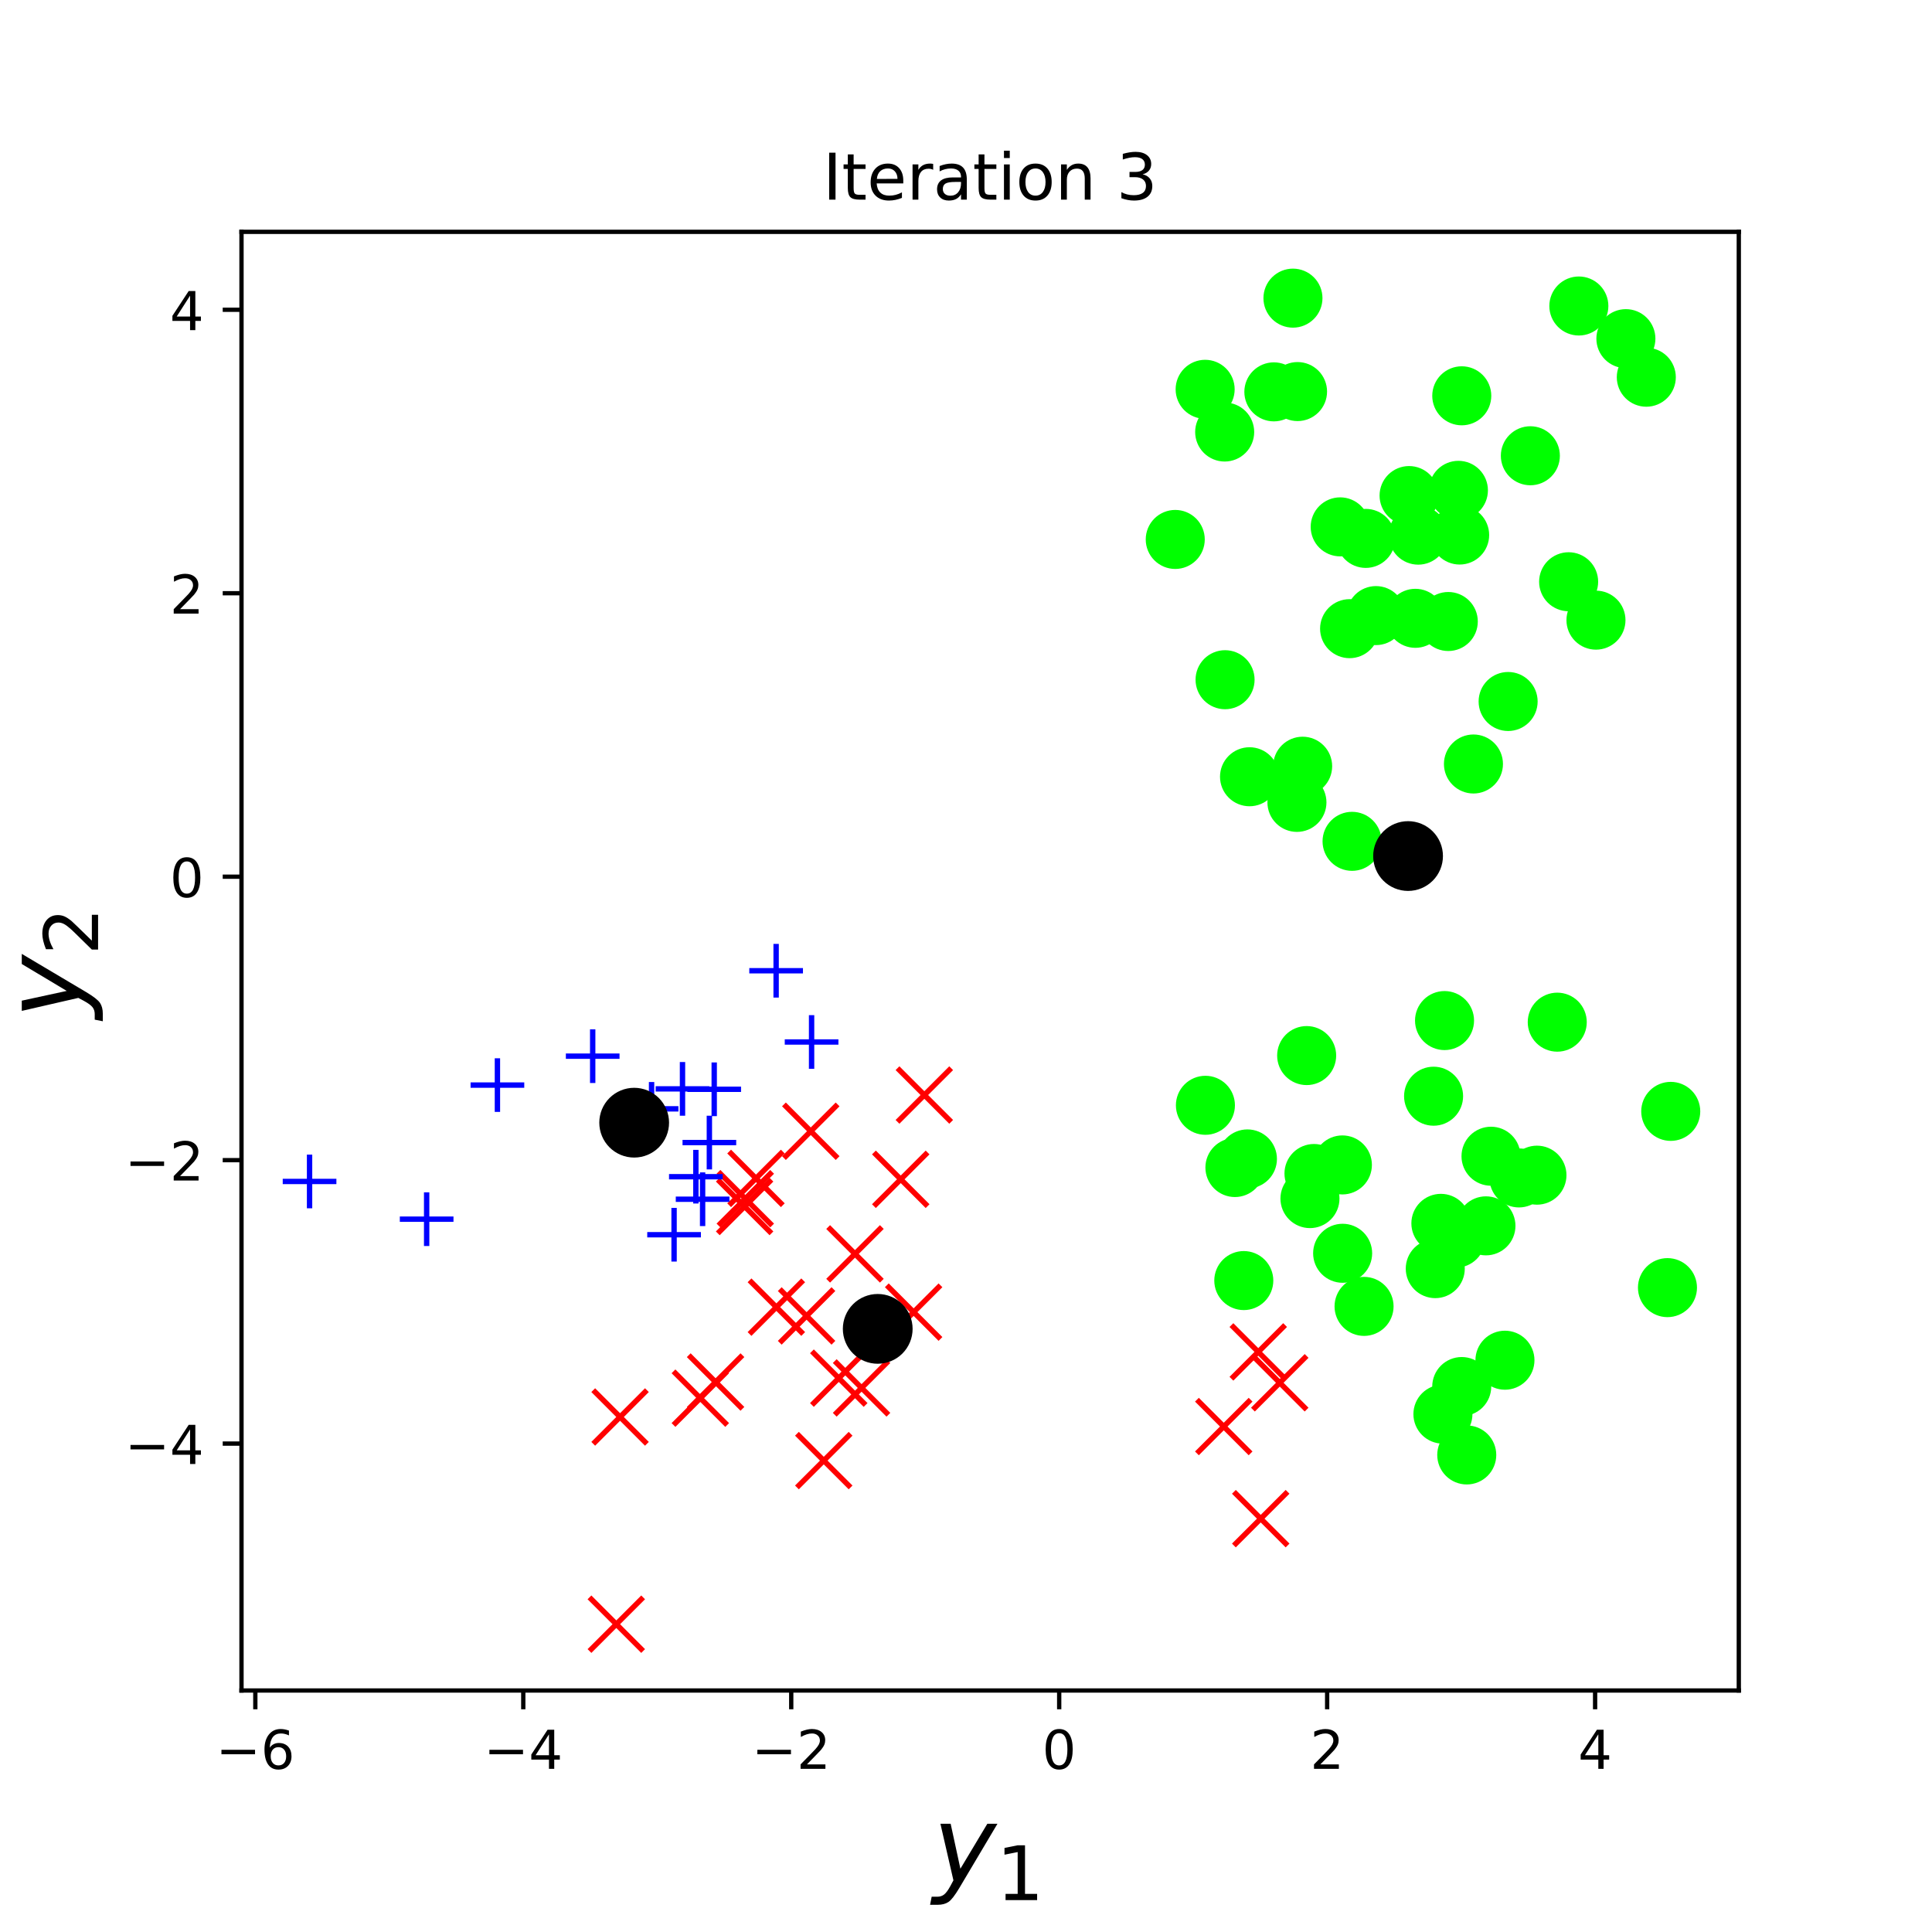
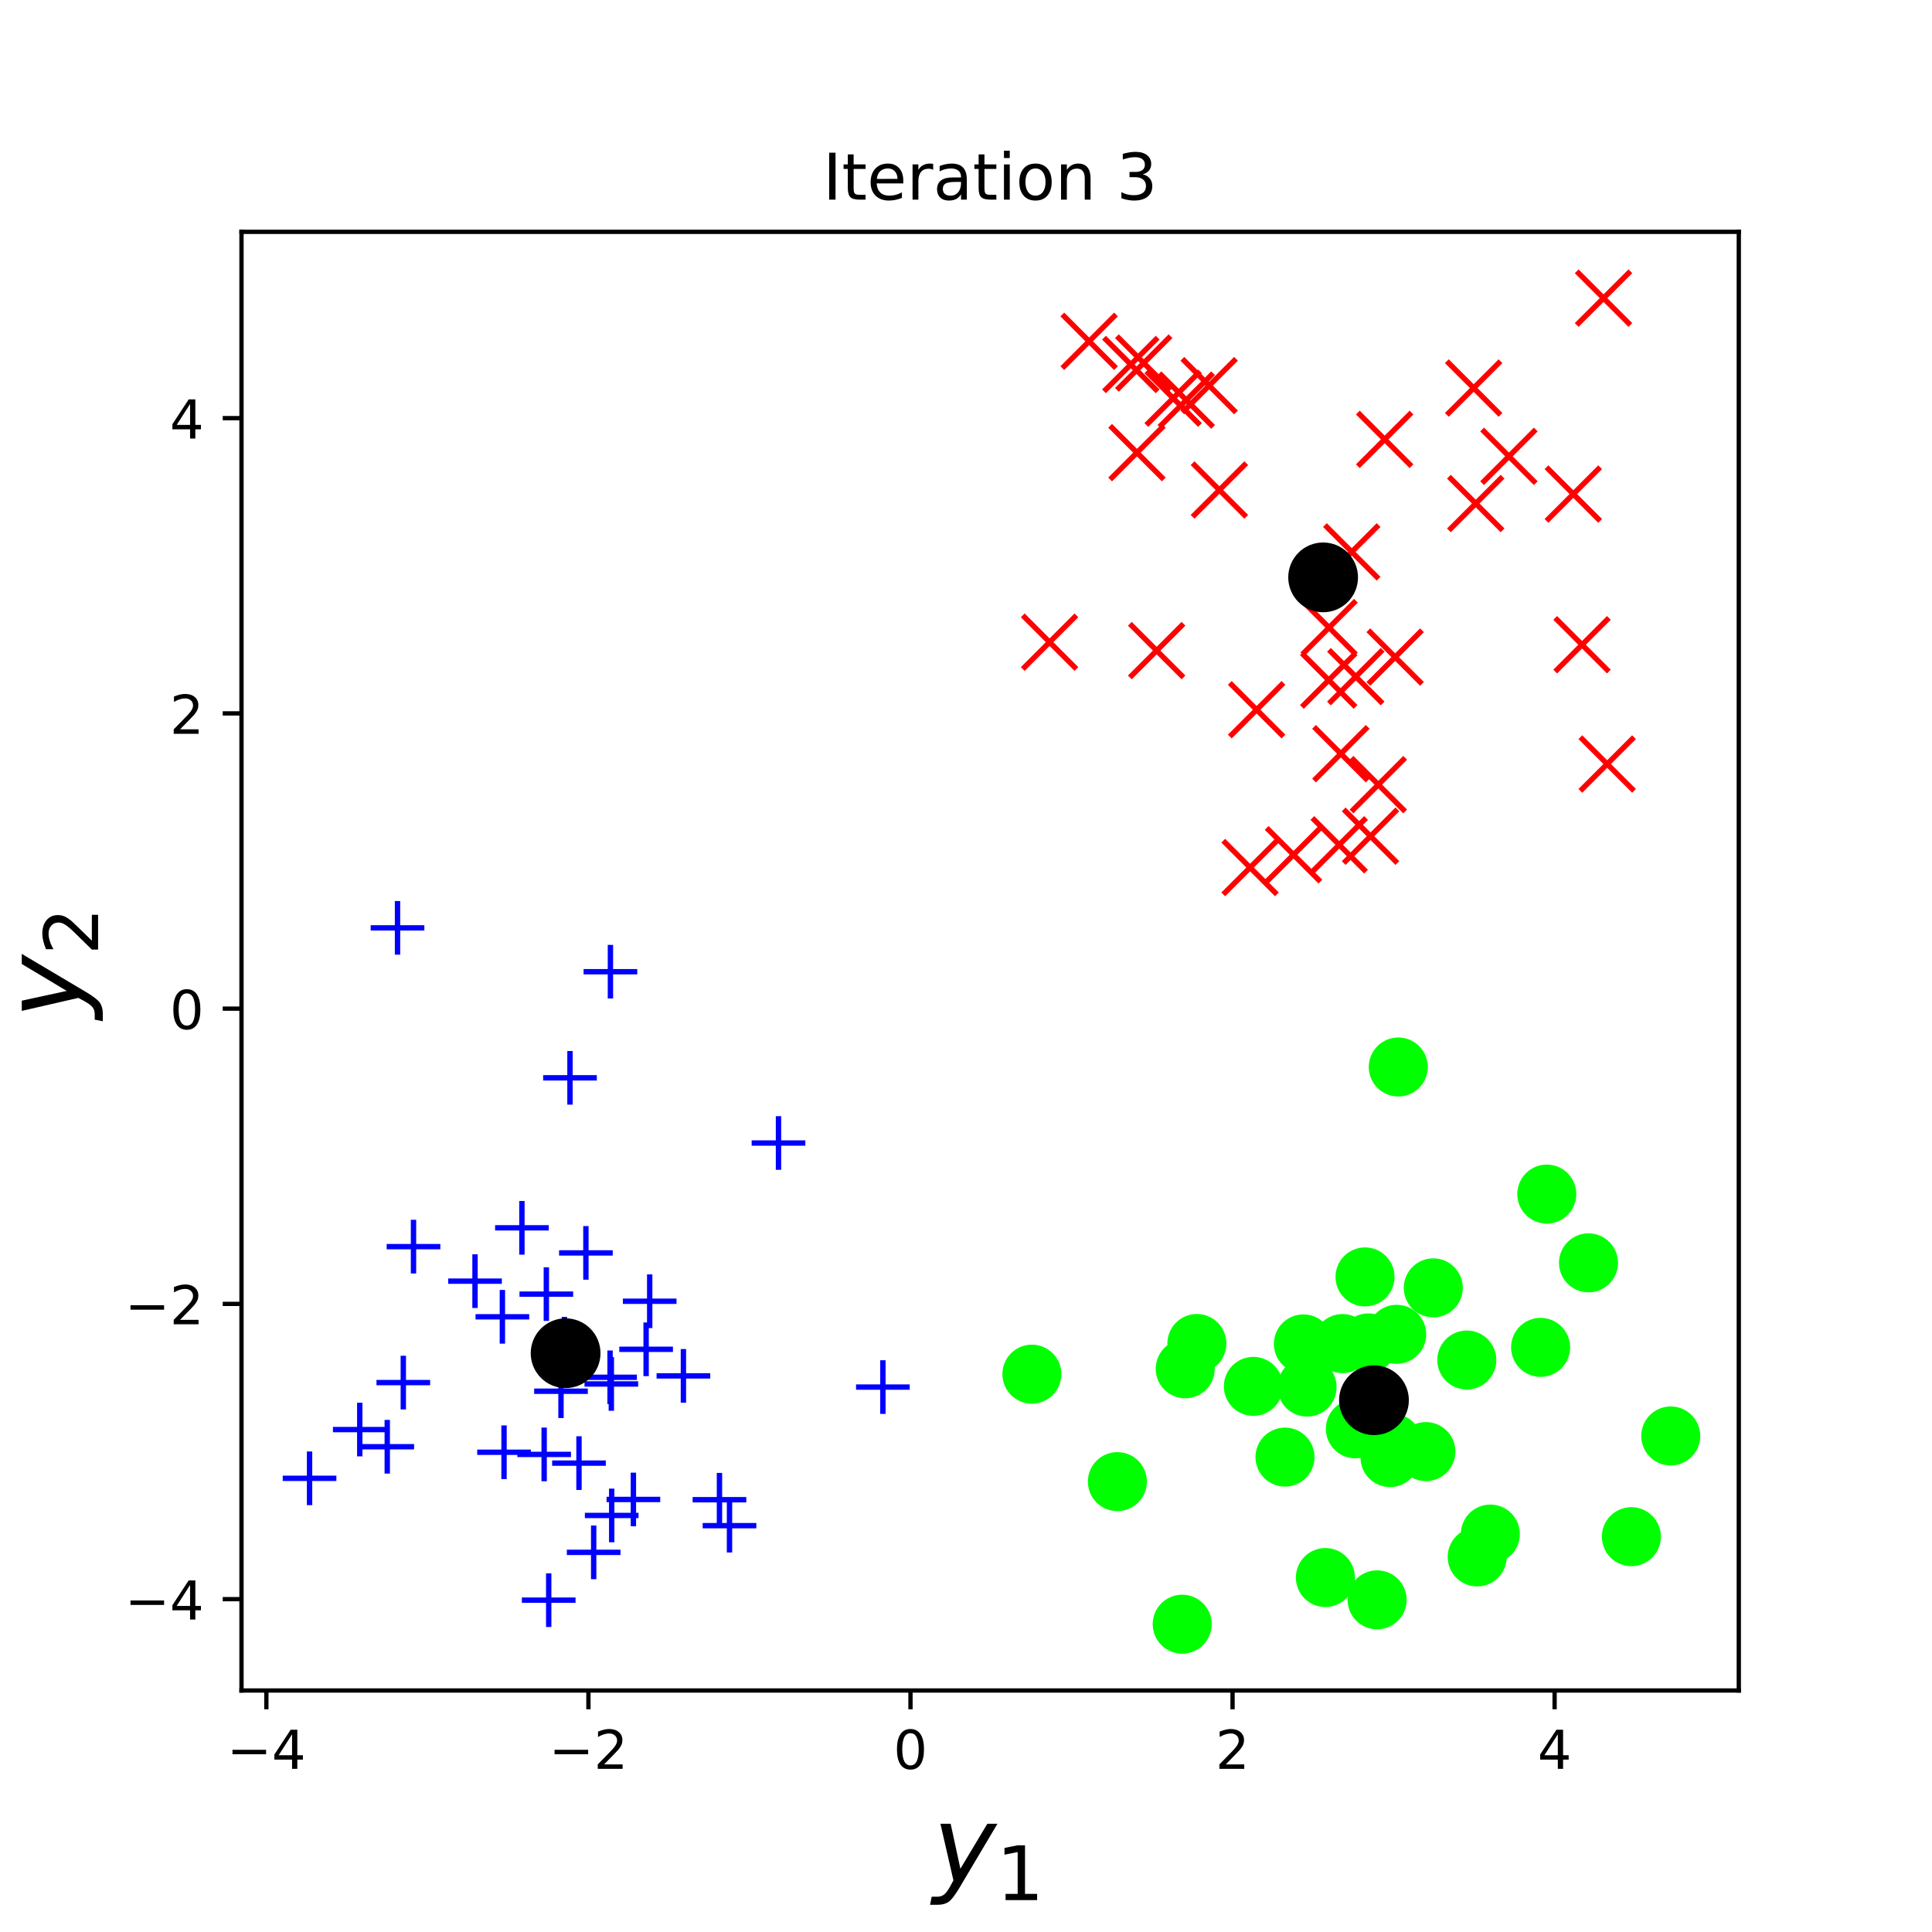
<svg xmlns="http://www.w3.org/2000/svg" xmlns:xlink="http://www.w3.org/1999/xlink" height="360pt" version="1.1" viewBox="0 0 360 360" width="360pt">
  <defs>
    <style type="text/css">
*{stroke-linecap:butt;stroke-linejoin:round;}
  </style>
  </defs>
  <g id="figure_1">
    <g id="patch_1">
      <path d="M 0 360  L 360 360  L 360 0  L 0 0  z " style="fill:#ffffff;" />
    </g>
    <g id="axes_1">
      <g id="patch_2">
        <path d="M 45 315  L 324 315  L 324 43.2  L 45 43.2  z " style="fill:#ffffff;" />
      </g>
      <g id="matplotlib.axis_1">
        <g id="xtick_1">
          <g id="line2d_1">
            <defs>
-               <path d="M 0 0  L 0 3.5  " id="m9ca461baa1" style="stroke:#000000;stroke-width:0.8;" />
-             </defs>
-             <g>
-               <use style="stroke:#000000;stroke-width:0.8;" x="47.576" xlink:href="#m9ca461baa1" y="315" />
+               <path d="M 0 0  L 0 3.5  " id="m5c2ad16065" style="stroke:#000000;stroke-width:0.8;" />
+             </defs>
+             <g>
+               <use style="stroke:#000000;stroke-width:0.8;" x="49.633" xlink:href="#m5c2ad16065" y="315" />
            </g>
          </g>
          <g id="text_1">
            <defs>
              <path d="M 10.594 35.5  L 73.188 35.5  L 73.188 27.203  L 10.594 27.203  z " id="DejaVuSans-2212" />
-               <path d="M 33.016 40.375  Q 26.375 40.375 22.484 35.828  Q 18.609 31.297 18.609 23.391  Q 18.609 15.531 22.484 10.953  Q 26.375 6.391 33.016 6.391  Q 39.656 6.391 43.531 10.953  Q 47.406 15.531 47.406 23.391  Q 47.406 31.297 43.531 35.828  Q 39.656 40.375 33.016 40.375  z M 52.594 71.297  L 52.594 62.312  Q 48.875 64.062 45.094 64.984  Q 41.312 65.922 37.594 65.922  Q 27.828 65.922 22.672 59.328  Q 17.531 52.734 16.797 39.406  Q 19.672 43.656 24.016 45.922  Q 28.375 48.188 33.594 48.188  Q 44.578 48.188 50.953 41.516  Q 57.328 34.859 57.328 23.391  Q 57.328 12.156 50.688 5.359  Q 44.047 -1.422 33.016 -1.422  Q 20.359 -1.422 13.672 8.266  Q 6.984 17.969 6.984 36.375  Q 6.984 53.656 15.188 63.938  Q 23.391 74.219 37.203 74.219  Q 40.922 74.219 44.703 73.484  Q 48.484 72.75 52.594 71.297  z " id="DejaVuSans-36" />
-             </defs>
-             <g transform="translate(40.20445 329.5984)scale(0.1 -0.1)">
+               <path d="M 37.797 64.312  L 12.891 25.391  L 37.797 25.391  z M 35.203 72.906  L 47.609 72.906  L 47.609 25.391  L 58.016 25.391  L 58.016 17.188  L 47.609 17.188  L 47.609 0  L 37.797 0  L 37.797 17.188  L 4.891 17.188  L 4.891 26.703  z " id="DejaVuSans-34" />
+             </defs>
+             <g transform="translate(42.26217 329.5984)scale(0.1 -0.1)">
              <use xlink:href="#DejaVuSans-2212" />
-               <use x="83.789" xlink:href="#DejaVuSans-36" />
+               <use x="83.789" xlink:href="#DejaVuSans-34" />
            </g>
          </g>
        </g>
        <g id="xtick_2">
          <g id="line2d_2">
            <g>
-               <use style="stroke:#000000;stroke-width:0.8;" x="97.505" xlink:href="#m9ca461baa1" y="315" />
+               <use style="stroke:#000000;stroke-width:0.8;" x="109.645" xlink:href="#m5c2ad16065" y="315" />
            </g>
          </g>
          <g id="text_2">
            <defs>
-               <path d="M 37.797 64.312  L 12.891 25.391  L 37.797 25.391  z M 35.203 72.906  L 47.609 72.906  L 47.609 25.391  L 58.016 25.391  L 58.016 17.188  L 47.609 17.188  L 47.609 0  L 37.797 0  L 37.797 17.188  L 4.891 17.188  L 4.891 26.703  z " id="DejaVuSans-34" />
-             </defs>
-             <g transform="translate(90.13429 329.5984)scale(0.1 -0.1)">
+               <path d="M 19.188 8.297  L 53.609 8.297  L 53.609 0  L 7.328 0  L 7.328 8.297  Q 12.938 14.109 22.625 23.891  Q 32.328 33.688 34.812 36.531  Q 39.547 41.844 41.422 45.531  Q 43.312 49.219 43.312 52.781  Q 43.312 58.594 39.234 62.25  Q 35.156 65.922 28.609 65.922  Q 23.969 65.922 18.812 64.312  Q 13.672 62.703 7.812 59.422  L 7.812 69.391  Q 13.766 71.781 18.938 73  Q 24.125 74.219 28.422 74.219  Q 39.75 74.219 46.484 68.547  Q 53.219 62.891 53.219 53.422  Q 53.219 48.922 51.531 44.891  Q 49.859 40.875 45.406 35.406  Q 44.188 33.984 37.641 27.219  Q 31.109 20.453 19.188 8.297  z " id="DejaVuSans-32" />
+             </defs>
+             <g transform="translate(102.2734 329.5984)scale(0.1 -0.1)">
              <use xlink:href="#DejaVuSans-2212" />
-               <use x="83.789" xlink:href="#DejaVuSans-34" />
+               <use x="83.789" xlink:href="#DejaVuSans-32" />
            </g>
          </g>
        </g>
        <g id="xtick_3">
          <g id="line2d_3">
            <g>
-               <use style="stroke:#000000;stroke-width:0.8;" x="147.435" xlink:href="#m9ca461baa1" y="315" />
+               <use style="stroke:#000000;stroke-width:0.8;" x="169.656" xlink:href="#m5c2ad16065" y="315" />
            </g>
          </g>
          <g id="text_3">
            <defs>
-               <path d="M 19.188 8.297  L 53.609 8.297  L 53.609 0  L 7.328 0  L 7.328 8.297  Q 12.938 14.109 22.625 23.891  Q 32.328 33.688 34.812 36.531  Q 39.547 41.844 41.422 45.531  Q 43.312 49.219 43.312 52.781  Q 43.312 58.594 39.234 62.25  Q 35.156 65.922 28.609 65.922  Q 23.969 65.922 18.812 64.312  Q 13.672 62.703 7.812 59.422  L 7.812 69.391  Q 13.766 71.781 18.938 73  Q 24.125 74.219 28.422 74.219  Q 39.75 74.219 46.484 68.547  Q 53.219 62.891 53.219 53.422  Q 53.219 48.922 51.531 44.891  Q 49.859 40.875 45.406 35.406  Q 44.188 33.984 37.641 27.219  Q 31.109 20.453 19.188 8.297  z " id="DejaVuSans-32" />
-             </defs>
-             <g transform="translate(140.0641 329.5984)scale(0.1 -0.1)">
-               <use xlink:href="#DejaVuSans-2212" />
-               <use x="83.789" xlink:href="#DejaVuSans-32" />
+               <path d="M 31.781 66.406  Q 24.172 66.406 20.328 58.906  Q 16.5 51.422 16.5 36.375  Q 16.5 21.391 20.328 13.891  Q 24.172 6.391 31.781 6.391  Q 39.453 6.391 43.281 13.891  Q 47.125 21.391 47.125 36.375  Q 47.125 51.422 43.281 58.906  Q 39.453 66.406 31.781 66.406  z M 31.781 74.219  Q 44.047 74.219 50.516 64.516  Q 56.984 54.828 56.984 36.375  Q 56.984 17.969 50.516 8.266  Q 44.047 -1.422 31.781 -1.422  Q 19.531 -1.422 13.062 8.266  Q 6.594 17.969 6.594 36.375  Q 6.594 54.828 13.062 64.516  Q 19.531 74.219 31.781 74.219  z " id="DejaVuSans-30" />
+             </defs>
+             <g transform="translate(166.4745 329.5984)scale(0.1 -0.1)">
+               <use xlink:href="#DejaVuSans-30" />
            </g>
          </g>
        </g>
        <g id="xtick_4">
          <g id="line2d_4">
            <g>
-               <use style="stroke:#000000;stroke-width:0.8;" x="197.365" xlink:href="#m9ca461baa1" y="315" />
+               <use style="stroke:#000000;stroke-width:0.8;" x="229.667" xlink:href="#m5c2ad16065" y="315" />
            </g>
          </g>
          <g id="text_4">
-             <defs>
-               <path d="M 31.781 66.406  Q 24.172 66.406 20.328 58.906  Q 16.5 51.422 16.5 36.375  Q 16.5 21.391 20.328 13.891  Q 24.172 6.391 31.781 6.391  Q 39.453 6.391 43.281 13.891  Q 47.125 21.391 47.125 36.375  Q 47.125 51.422 43.281 58.906  Q 39.453 66.406 31.781 66.406  z M 31.781 74.219  Q 44.047 74.219 50.516 64.516  Q 56.984 54.828 56.984 36.375  Q 56.984 17.969 50.516 8.266  Q 44.047 -1.422 31.781 -1.422  Q 19.531 -1.422 13.062 8.266  Q 6.594 17.969 6.594 36.375  Q 6.594 54.828 13.062 64.516  Q 19.531 74.219 31.781 74.219  z " id="DejaVuSans-30" />
-             </defs>
-             <g transform="translate(194.1838 329.5984)scale(0.1 -0.1)">
-               <use xlink:href="#DejaVuSans-30" />
+             <g transform="translate(226.4857 329.5984)scale(0.1 -0.1)">
+               <use xlink:href="#DejaVuSans-32" />
            </g>
          </g>
        </g>
        <g id="xtick_5">
          <g id="line2d_5">
            <g>
-               <use style="stroke:#000000;stroke-width:0.8;" x="247.295" xlink:href="#m9ca461baa1" y="315" />
+               <use style="stroke:#000000;stroke-width:0.8;" x="289.678" xlink:href="#m5c2ad16065" y="315" />
            </g>
          </g>
          <g id="text_5">
-             <g transform="translate(244.1136 329.5984)scale(0.1 -0.1)">
-               <use xlink:href="#DejaVuSans-32" />
-             </g>
-           </g>
-         </g>
-         <g id="xtick_6">
-           <g id="line2d_6">
-             <g>
-               <use style="stroke:#000000;stroke-width:0.8;" x="297.225" xlink:href="#m9ca461baa1" y="315" />
-             </g>
-           </g>
-           <g id="text_6">
-             <g transform="translate(294.0435 329.5984)scale(0.1 -0.1)">
+             <g transform="translate(286.497 329.5984)scale(0.1 -0.1)">
              <use xlink:href="#DejaVuSans-34" />
            </g>
          </g>
        </g>
-         <g id="text_7">
+         <g id="text_6">
          <defs>
            <path d="M 24.812 -5.078  Q 18.562 -15.578 14.625 -18.188  Q 10.688 -20.797 4.594 -20.797  L -2.484 -20.797  L -0.984 -13.281  L 4.203 -13.281  Q 7.953 -13.281 10.594 -11.234  Q 13.234 -9.188 16.5 -3.219  L 19.281 2  L 7.172 54.688  L 16.703 54.688  L 25.781 12.797  L 50.875 54.688  L 60.297 54.688  z " id="DejaVuSans-Oblique-79" />
            <path d="M 12.406 8.297  L 28.516 8.297  L 28.516 63.922  L 10.984 60.406  L 10.984 69.391  L 28.422 72.906  L 38.281 72.906  L 38.281 8.297  L 54.391 8.297  L 54.391 0  L 12.406 0  z " id="DejaVuSans-31" />
          </defs>
          <g transform="translate(173.8 350.8344)scale(0.2 -0.2)">
            <use transform="translate(0 0.3125)" xlink:href="#DejaVuSans-Oblique-79" />
            <use transform="translate(59.17969 -16.09375)scale(0.7)" xlink:href="#DejaVuSans-31" />
          </g>
        </g>
      </g>
      <g id="matplotlib.axis_2">
        <g id="ytick_1">
-           <g id="line2d_7">
-             <defs>
-               <path d="M 0 0  L -3.5 0  " id="m6b0fa634cf" style="stroke:#000000;stroke-width:0.8;" />
-             </defs>
-             <g>
-               <use style="stroke:#000000;stroke-width:0.8;" x="45" xlink:href="#m6b0fa634cf" y="268.993" />
-             </g>
-           </g>
-           <g id="text_8">
-             <g transform="translate(23.25781 272.7926)scale(0.1 -0.1)">
+           <g id="line2d_6">
+             <defs>
+               <path d="M 0 0  L -3.5 0  " id="mb786a69849" style="stroke:#000000;stroke-width:0.8;" />
+             </defs>
+             <g>
+               <use style="stroke:#000000;stroke-width:0.8;" x="45" xlink:href="#mb786a69849" y="297.977" />
+             </g>
+           </g>
+           <g id="text_7">
+             <g transform="translate(23.25781 301.7759)scale(0.1 -0.1)">
              <use xlink:href="#DejaVuSans-2212" />
              <use x="83.789" xlink:href="#DejaVuSans-34" />
            </g>
          </g>
        </g>
        <g id="ytick_2">
-           <g id="line2d_8">
-             <g>
-               <use style="stroke:#000000;stroke-width:0.8;" x="45" xlink:href="#m6b0fa634cf" y="216.175" />
-             </g>
-           </g>
-           <g id="text_9">
-             <g transform="translate(23.25781 219.9745)scale(0.1 -0.1)">
+           <g id="line2d_7">
+             <g>
+               <use style="stroke:#000000;stroke-width:0.8;" x="45" xlink:href="#mb786a69849" y="242.961" />
+             </g>
+           </g>
+           <g id="text_8">
+             <g transform="translate(23.25781 246.7602)scale(0.1 -0.1)">
              <use xlink:href="#DejaVuSans-2212" />
              <use x="83.789" xlink:href="#DejaVuSans-32" />
            </g>
          </g>
        </g>
        <g id="ytick_3">
+           <g id="line2d_8">
+             <g>
+               <use style="stroke:#000000;stroke-width:0.8;" x="45" xlink:href="#mb786a69849" y="187.945" />
+             </g>
+           </g>
+           <g id="text_9">
+             <g transform="translate(31.6375 191.7446)scale(0.1 -0.1)">
+               <use xlink:href="#DejaVuSans-30" />
+             </g>
+           </g>
+         </g>
+         <g id="ytick_4">
          <g id="line2d_9">
            <g>
-               <use style="stroke:#000000;stroke-width:0.8;" x="45" xlink:href="#m6b0fa634cf" y="163.357" />
+               <use style="stroke:#000000;stroke-width:0.8;" x="45" xlink:href="#mb786a69849" y="132.93" />
            </g>
          </g>
          <g id="text_10">
-             <g transform="translate(31.6375 167.1565)scale(0.1 -0.1)">
-               <use xlink:href="#DejaVuSans-30" />
-             </g>
-           </g>
-         </g>
-         <g id="ytick_4">
+             <g transform="translate(31.6375 136.7289)scale(0.1 -0.1)">
+               <use xlink:href="#DejaVuSans-32" />
+             </g>
+           </g>
+         </g>
+         <g id="ytick_5">
          <g id="line2d_10">
            <g>
-               <use style="stroke:#000000;stroke-width:0.8;" x="45" xlink:href="#m6b0fa634cf" y="110.539" />
+               <use style="stroke:#000000;stroke-width:0.8;" x="45" xlink:href="#mb786a69849" y="77.914" />
            </g>
          </g>
          <g id="text_11">
-             <g transform="translate(31.6375 114.3385)scale(0.1 -0.1)">
-               <use xlink:href="#DejaVuSans-32" />
-             </g>
-           </g>
-         </g>
-         <g id="ytick_5">
-           <g id="line2d_11">
-             <g>
-               <use style="stroke:#000000;stroke-width:0.8;" x="45" xlink:href="#m6b0fa634cf" y="57.721" />
-             </g>
-           </g>
-           <g id="text_12">
-             <g transform="translate(31.6375 61.52047)scale(0.1 -0.1)">
+             <g transform="translate(31.6375 81.71323)scale(0.1 -0.1)">
              <use xlink:href="#DejaVuSans-34" />
            </g>
          </g>
        </g>
-         <g id="text_13">
+         <g id="text_12">
          <g transform="translate(15.05781 189.8)rotate(-90)scale(0.2 -0.2)">
            <use transform="translate(0 0.3125)" xlink:href="#DejaVuSans-Oblique-79" />
            <use transform="translate(59.17969 -16.09375)scale(0.7)" xlink:href="#DejaVuSans-32" />
          </g>
        </g>
      </g>
+       <g id="line2d_11">
+         <defs>
+           <path d="M -5 5  L 5 -5  M -5 -5  L 5 5  " id="m6e19b43718" style="stroke:#ff0000;" />
+         </defs>
+         <g clip-path="url(#p74b45bc58d)">
+           <use style="fill:#ff0000;stroke:#ff0000;" x="259.967" xlink:href="#m6e19b43718" y="122.437" />
+           <use style="fill:#ff0000;stroke:#ff0000;" x="274.981" xlink:href="#m6e19b43718" y="93.824" />
+           <use style="fill:#ff0000;stroke:#ff0000;" x="225.312" xlink:href="#m6e19b43718" y="71.859" />
+           <use style="fill:#ff0000;stroke:#ff0000;" x="241.026" xlink:href="#m6e19b43718" y="159.269" />
+           <use style="fill:#ff0000;stroke:#ff0000;" x="247.658" xlink:href="#m6e19b43718" y="116.942" />
+           <use style="fill:#ff0000;stroke:#ff0000;" x="255.378" xlink:href="#m6e19b43718" y="155.819" />
+           <use style="fill:#ff0000;stroke:#ff0000;" x="251.88" xlink:href="#m6e19b43718" y="102.84" />
+           <use style="fill:#ff0000;stroke:#ff0000;" x="293.163" xlink:href="#m6e19b43718" y="92.06" />
+           <use style="fill:#ff0000;stroke:#ff0000;" x="281.166" xlink:href="#m6e19b43718" y="85.03" />
+           <use style="fill:#ff0000;stroke:#ff0000;" x="294.794" xlink:href="#m6e19b43718" y="120.139" />
+           <use style="fill:#ff0000;stroke:#ff0000;" x="252.634" xlink:href="#m6e19b43718" y="126.088" />
+           <use style="fill:#ff0000;stroke:#ff0000;" x="258.015" xlink:href="#m6e19b43718" y="81.875" />
+           <use style="fill:#ff0000;stroke:#ff0000;" x="211.855" xlink:href="#m6e19b43718" y="84.345" />
+           <use style="fill:#ff0000;stroke:#ff0000;" x="249.542" xlink:href="#m6e19b43718" y="157.418" />
+           <use style="fill:#ff0000;stroke:#ff0000;" x="249.852" xlink:href="#m6e19b43718" y="140.441" />
+           <use style="fill:#ff0000;stroke:#ff0000;" x="221.046" xlink:href="#m6e19b43718" y="74.548" />
+           <use style="fill:#ff0000;stroke:#ff0000;" x="247.589" xlink:href="#m6e19b43718" y="126.731" />
+           <use style="fill:#ff0000;stroke:#ff0000;" x="213.115" xlink:href="#m6e19b43718" y="67.646" />
+           <use style="fill:#ff0000;stroke:#ff0000;" x="234.154" xlink:href="#m6e19b43718" y="132.248" />
+           <use style="fill:#ff0000;stroke:#ff0000;" x="210.713" xlink:href="#m6e19b43718" y="67.918" />
+           <use style="fill:#ff0000;stroke:#ff0000;" x="299.475" xlink:href="#m6e19b43718" y="142.363" />
+           <use style="fill:#ff0000;stroke:#ff0000;" x="215.527" xlink:href="#m6e19b43718" y="121.229" />
+           <use style="fill:#ff0000;stroke:#ff0000;" x="232.934" xlink:href="#m6e19b43718" y="161.653" />
+           <use style="fill:#ff0000;stroke:#ff0000;" x="298.794" xlink:href="#m6e19b43718" y="55.555" />
+           <use style="fill:#ff0000;stroke:#ff0000;" x="202.949" xlink:href="#m6e19b43718" y="63.596" />
+           <use style="fill:#ff0000;stroke:#ff0000;" x="256.833" xlink:href="#m6e19b43718" y="146.207" />
+           <use style="fill:#ff0000;stroke:#ff0000;" x="195.575" xlink:href="#m6e19b43718" y="119.66" />
+           <use style="fill:#ff0000;stroke:#ff0000;" x="218.6" xlink:href="#m6e19b43718" y="74.192" />
+           <use style="fill:#ff0000;stroke:#ff0000;" x="227.218" xlink:href="#m6e19b43718" y="91.304" />
+           <use style="fill:#ff0000;stroke:#ff0000;" x="274.597" xlink:href="#m6e19b43718" y="72.303" />
+         </g>
+       </g>
      <g id="line2d_12">
        <defs>
-           <path d="M -5 5  L 5 -5  M -5 -5  L 5 5  " id="mdfcdfd1fa9" style="stroke:#ff0000;" />
-         </defs>
-         <g clip-path="url(#p468e5cec78)">
-           <use style="fill:#ff0000;stroke:#ff0000;" x="153.497" xlink:href="#mdfcdfd1fa9" y="272.16" />
-           <use style="fill:#ff0000;stroke:#ff0000;" x="150.295" xlink:href="#mdfcdfd1fa9" y="245.207" />
-           <use style="fill:#ff0000;stroke:#ff0000;" x="138.748" xlink:href="#mdfcdfd1fa9" y="224.815" />
-           <use style="fill:#ff0000;stroke:#ff0000;" x="172.237" xlink:href="#mdfcdfd1fa9" y="204.042" />
-           <use style="fill:#ff0000;stroke:#ff0000;" x="167.842" xlink:href="#mdfcdfd1fa9" y="219.747" />
-           <use style="fill:#ff0000;stroke:#ff0000;" x="156.291" xlink:href="#mdfcdfd1fa9" y="256.797" />
-           <use style="fill:#ff0000;stroke:#ff0000;" x="144.663" xlink:href="#mdfcdfd1fa9" y="243.569" />
-           <use style="fill:#ff0000;stroke:#ff0000;" x="170.243" xlink:href="#mdfcdfd1fa9" y="244.496" />
-           <use style="fill:#ff0000;stroke:#ff0000;" x="115.54" xlink:href="#mdfcdfd1fa9" y="264.033" />
-           <use style="fill:#ff0000;stroke:#ff0000;" x="160.54" xlink:href="#mdfcdfd1fa9" y="258.619" />
-           <use style="fill:#ff0000;stroke:#ff0000;" x="114.839" xlink:href="#mdfcdfd1fa9" y="302.645" />
-           <use style="fill:#ff0000;stroke:#ff0000;" x="130.495" xlink:href="#mdfcdfd1fa9" y="260.528" />
-           <use style="fill:#ff0000;stroke:#ff0000;" x="151.077" xlink:href="#mdfcdfd1fa9" y="210.792" />
-           <use style="fill:#ff0000;stroke:#ff0000;" x="133.339" xlink:href="#mdfcdfd1fa9" y="257.519" />
-           <use style="fill:#ff0000;stroke:#ff0000;" x="159.315" xlink:href="#mdfcdfd1fa9" y="233.643" />
-           <use style="fill:#ff0000;stroke:#ff0000;" x="138.875" xlink:href="#mdfcdfd1fa9" y="223.356" />
-           <use style="fill:#ff0000;stroke:#ff0000;" x="140.866" xlink:href="#mdfcdfd1fa9" y="219.576" />
-           <use style="fill:#ff0000;stroke:#ff0000;" x="228.029" xlink:href="#mdfcdfd1fa9" y="265.813" />
-           <use style="fill:#ff0000;stroke:#ff0000;" x="234.459" xlink:href="#mdfcdfd1fa9" y="251.909" />
-           <use style="fill:#ff0000;stroke:#ff0000;" x="238.465" xlink:href="#mdfcdfd1fa9" y="257.661" />
-           <use style="fill:#ff0000;stroke:#ff0000;" x="234.918" xlink:href="#mdfcdfd1fa9" y="282.98" />
+           <path d="M 0 5  C 1.326 5 2.598 4.473 3.536 3.536  C 4.473 2.598 5 1.326 5 0  C 5 -1.326 4.473 -2.598 3.536 -3.536  C 2.598 -4.473 1.326 -5 0 -5  C -1.326 -5 -2.598 -4.473 -3.536 -3.536  C -4.473 -2.598 -5 -1.326 -5 0  C -5 1.326 -4.473 2.598 -3.536 3.536  C -2.598 4.473 -1.326 5 0 5  z " id="m29c1212c4e" style="stroke:#00ff00;" />
+         </defs>
+         <g clip-path="url(#p74b45bc58d)">
+           <use style="fill:#00ff00;stroke:#00ff00;" x="208.209" xlink:href="#m29c1212c4e" y="276.08" />
+           <use style="fill:#00ff00;stroke:#00ff00;" x="223.023" xlink:href="#m29c1212c4e" y="250.343" />
+           <use style="fill:#00ff00;stroke:#00ff00;" x="259.485" xlink:href="#m29c1212c4e" y="268.92" />
+           <use style="fill:#00ff00;stroke:#00ff00;" x="256.608" xlink:href="#m29c1212c4e" y="298.11" />
+           <use style="fill:#00ff00;stroke:#00ff00;" x="250.154" xlink:href="#m29c1212c4e" y="250.356" />
+           <use style="fill:#00ff00;stroke:#00ff00;" x="259.014" xlink:href="#m29c1212c4e" y="271.601" />
+           <use style="fill:#00ff00;stroke:#00ff00;" x="260.256" xlink:href="#m29c1212c4e" y="248.632" />
+           <use style="fill:#00ff00;stroke:#00ff00;" x="265.696" xlink:href="#m29c1212c4e" y="270.484" />
+           <use style="fill:#00ff00;stroke:#00ff00;" x="295.995" xlink:href="#m29c1212c4e" y="235.317" />
+           <use style="fill:#00ff00;stroke:#00ff00;" x="277.705" xlink:href="#m29c1212c4e" y="285.85" />
+           <use style="fill:#00ff00;stroke:#00ff00;" x="246.966" xlink:href="#m29c1212c4e" y="293.952" />
+           <use style="fill:#00ff00;stroke:#00ff00;" x="243.556" xlink:href="#m29c1212c4e" y="258.464" />
+           <use style="fill:#00ff00;stroke:#00ff00;" x="239.439" xlink:href="#m29c1212c4e" y="271.511" />
+           <use style="fill:#00ff00;stroke:#00ff00;" x="254.987" xlink:href="#m29c1212c4e" y="250.232" />
+           <use style="fill:#00ff00;stroke:#00ff00;" x="242.868" xlink:href="#m29c1212c4e" y="250.42" />
+           <use style="fill:#00ff00;stroke:#00ff00;" x="273.318" xlink:href="#m29c1212c4e" y="253.422" />
+           <use style="fill:#00ff00;stroke:#00ff00;" x="252.554" xlink:href="#m29c1212c4e" y="266.241" />
+           <use style="fill:#00ff00;stroke:#00ff00;" x="254.352" xlink:href="#m29c1212c4e" y="237.934" />
+           <use style="fill:#00ff00;stroke:#00ff00;" x="192.278" xlink:href="#m29c1212c4e" y="256.055" />
+           <use style="fill:#00ff00;stroke:#00ff00;" x="287.068" xlink:href="#m29c1212c4e" y="251.065" />
+           <use style="fill:#00ff00;stroke:#00ff00;" x="220.286" xlink:href="#m29c1212c4e" y="302.645" />
+           <use style="fill:#00ff00;stroke:#00ff00;" x="220.85" xlink:href="#m29c1212c4e" y="255.054" />
+           <use style="fill:#00ff00;stroke:#00ff00;" x="260.549" xlink:href="#m29c1212c4e" y="198.822" />
+           <use style="fill:#00ff00;stroke:#00ff00;" x="288.222" xlink:href="#m29c1212c4e" y="222.503" />
+           <use style="fill:#00ff00;stroke:#00ff00;" x="311.318" xlink:href="#m29c1212c4e" y="267.572" />
+           <use style="fill:#00ff00;stroke:#00ff00;" x="275.251" xlink:href="#m29c1212c4e" y="290.109" />
+           <use style="fill:#00ff00;stroke:#00ff00;" x="303.984" xlink:href="#m29c1212c4e" y="286.337" />
+           <use style="fill:#00ff00;stroke:#00ff00;" x="233.547" xlink:href="#m29c1212c4e" y="258.333" />
+           <use style="fill:#00ff00;stroke:#00ff00;" x="267.075" xlink:href="#m29c1212c4e" y="239.974" />
        </g>
      </g>
      <g id="line2d_13">
        <defs>
-           <path d="M 0 5  C 1.326 5 2.598 4.473 3.536 3.536  C 4.473 2.598 5 1.326 5 0  C 5 -1.326 4.473 -2.598 3.536 -3.536  C 2.598 -4.473 1.326 -5 0 -5  C -1.326 -5 -2.598 -4.473 -3.536 -3.536  C -4.473 -2.598 -5 -1.326 -5 0  C -5 1.326 -4.473 2.598 -3.536 3.536  C -2.598 4.473 -1.326 5 0 5  z " id="m5e74c4e3c7" style="stroke:#00ff00;" />
-         </defs>
-         <g clip-path="url(#p468e5cec78)">
-           <use style="fill:#00ff00;stroke:#00ff00;" x="256.392" xlink:href="#m5e74c4e3c7" y="114.707" />
-           <use style="fill:#00ff00;stroke:#00ff00;" x="262.562" xlink:href="#m5e74c4e3c7" y="92.341" />
-           <use style="fill:#00ff00;stroke:#00ff00;" x="228.274" xlink:href="#m5e74c4e3c7" y="126.654" />
-           <use style="fill:#00ff00;stroke:#00ff00;" x="297.385" xlink:href="#m5e74c4e3c7" y="115.556" />
-           <use style="fill:#00ff00;stroke:#00ff00;" x="269.867" xlink:href="#m5e74c4e3c7" y="115.809" />
-           <use style="fill:#00ff00;stroke:#00ff00;" x="271.754" xlink:href="#m5e74c4e3c7" y="91.367" />
-           <use style="fill:#00ff00;stroke:#00ff00;" x="224.561" xlink:href="#m5e74c4e3c7" y="72.543" />
-           <use style="fill:#00ff00;stroke:#00ff00;" x="218.991" xlink:href="#m5e74c4e3c7" y="100.517" />
-           <use style="fill:#00ff00;stroke:#00ff00;" x="302.961" xlink:href="#m5e74c4e3c7" y="63.103" />
-           <use style="fill:#00ff00;stroke:#00ff00;" x="285.16" xlink:href="#m5e74c4e3c7" y="84.924" />
-           <use style="fill:#00ff00;stroke:#00ff00;" x="251.937" xlink:href="#m5e74c4e3c7" y="156.77" />
-           <use style="fill:#00ff00;stroke:#00ff00;" x="242.73" xlink:href="#m5e74c4e3c7" y="142.773" />
-           <use style="fill:#00ff00;stroke:#00ff00;" x="271.985" xlink:href="#m5e74c4e3c7" y="99.695" />
-           <use style="fill:#00ff00;stroke:#00ff00;" x="292.292" xlink:href="#m5e74c4e3c7" y="108.401" />
-           <use style="fill:#00ff00;stroke:#00ff00;" x="306.765" xlink:href="#m5e74c4e3c7" y="70.289" />
-           <use style="fill:#00ff00;stroke:#00ff00;" x="232.831" xlink:href="#m5e74c4e3c7" y="144.736" />
-           <use style="fill:#00ff00;stroke:#00ff00;" x="274.556" xlink:href="#m5e74c4e3c7" y="142.359" />
-           <use style="fill:#00ff00;stroke:#00ff00;" x="251.477" xlink:href="#m5e74c4e3c7" y="117.143" />
-           <use style="fill:#00ff00;stroke:#00ff00;" x="237.365" xlink:href="#m5e74c4e3c7" y="73.017" />
-           <use style="fill:#00ff00;stroke:#00ff00;" x="294.196" xlink:href="#m5e74c4e3c7" y="57.018" />
-           <use style="fill:#00ff00;stroke:#00ff00;" x="263.733" xlink:href="#m5e74c4e3c7" y="115.214" />
-           <use style="fill:#00ff00;stroke:#00ff00;" x="240.923" xlink:href="#m5e74c4e3c7" y="55.555" />
-           <use style="fill:#00ff00;stroke:#00ff00;" x="272.379" xlink:href="#m5e74c4e3c7" y="73.752" />
-           <use style="fill:#00ff00;stroke:#00ff00;" x="228.201" xlink:href="#m5e74c4e3c7" y="80.501" />
-           <use style="fill:#00ff00;stroke:#00ff00;" x="254.488" xlink:href="#m5e74c4e3c7" y="100.323" />
-           <use style="fill:#00ff00;stroke:#00ff00;" x="241.665" xlink:href="#m5e74c4e3c7" y="149.513" />
-           <use style="fill:#00ff00;stroke:#00ff00;" x="281.017" xlink:href="#m5e74c4e3c7" y="130.713" />
-           <use style="fill:#00ff00;stroke:#00ff00;" x="241.778" xlink:href="#m5e74c4e3c7" y="72.963" />
-           <use style="fill:#00ff00;stroke:#00ff00;" x="264.265" xlink:href="#m5e74c4e3c7" y="99.717" />
-           <use style="fill:#00ff00;stroke:#00ff00;" x="249.725" xlink:href="#m5e74c4e3c7" y="98.173" />
-           <use style="fill:#00ff00;stroke:#00ff00;" x="310.708" xlink:href="#m5e74c4e3c7" y="239.931" />
-           <use style="fill:#00ff00;stroke:#00ff00;" x="268.487" xlink:href="#m5e74c4e3c7" y="227.954" />
-           <use style="fill:#00ff00;stroke:#00ff00;" x="286.389" xlink:href="#m5e74c4e3c7" y="218.976" />
-           <use style="fill:#00ff00;stroke:#00ff00;" x="232.44" xlink:href="#m5e74c4e3c7" y="215.949" />
-           <use style="fill:#00ff00;stroke:#00ff00;" x="276.884" xlink:href="#m5e74c4e3c7" y="228.419" />
-           <use style="fill:#00ff00;stroke:#00ff00;" x="268.867" xlink:href="#m5e74c4e3c7" y="263.505" />
-           <use style="fill:#00ff00;stroke:#00ff00;" x="230.109" xlink:href="#m5e74c4e3c7" y="217.553" />
-           <use style="fill:#00ff00;stroke:#00ff00;" x="267.441" xlink:href="#m5e74c4e3c7" y="236.391" />
-           <use style="fill:#00ff00;stroke:#00ff00;" x="244.092" xlink:href="#m5e74c4e3c7" y="223.341" />
-           <use style="fill:#00ff00;stroke:#00ff00;" x="250.181" xlink:href="#m5e74c4e3c7" y="233.53" />
-           <use style="fill:#00ff00;stroke:#00ff00;" x="271.271" xlink:href="#m5e74c4e3c7" y="230.716" />
-           <use style="fill:#00ff00;stroke:#00ff00;" x="277.828" xlink:href="#m5e74c4e3c7" y="215.446" />
-           <use style="fill:#00ff00;stroke:#00ff00;" x="254.173" xlink:href="#m5e74c4e3c7" y="243.427" />
-           <use style="fill:#00ff00;stroke:#00ff00;" x="273.308" xlink:href="#m5e74c4e3c7" y="271.109" />
-           <use style="fill:#00ff00;stroke:#00ff00;" x="311.318" xlink:href="#m5e74c4e3c7" y="207.089" />
-           <use style="fill:#00ff00;stroke:#00ff00;" x="269.168" xlink:href="#m5e74c4e3c7" y="190.168" />
-           <use style="fill:#00ff00;stroke:#00ff00;" x="243.477" xlink:href="#m5e74c4e3c7" y="196.691" />
-           <use style="fill:#00ff00;stroke:#00ff00;" x="290.171" xlink:href="#m5e74c4e3c7" y="190.466" />
-           <use style="fill:#00ff00;stroke:#00ff00;" x="244.841" xlink:href="#m5e74c4e3c7" y="218.665" />
-           <use style="fill:#00ff00;stroke:#00ff00;" x="272.374" xlink:href="#m5e74c4e3c7" y="258.361" />
-           <use style="fill:#00ff00;stroke:#00ff00;" x="231.763" xlink:href="#m5e74c4e3c7" y="238.616" />
-           <use style="fill:#00ff00;stroke:#00ff00;" x="280.426" xlink:href="#m5e74c4e3c7" y="253.456" />
-           <use style="fill:#00ff00;stroke:#00ff00;" x="283.034" xlink:href="#m5e74c4e3c7" y="219.489" />
-           <use style="fill:#00ff00;stroke:#00ff00;" x="250.135" xlink:href="#m5e74c4e3c7" y="217.067" />
-           <use style="fill:#00ff00;stroke:#00ff00;" x="267.128" xlink:href="#m5e74c4e3c7" y="204.262" />
-           <use style="fill:#00ff00;stroke:#00ff00;" x="224.612" xlink:href="#m5e74c4e3c7" y="205.956" />
+           <path d="M -5 0  L 5 0  M 0 5  L 0 -5  " id="m91262baff8" style="stroke:#0000ff;" />
+         </defs>
+         <g clip-path="url(#p74b45bc58d)">
+           <use style="fill:#0000ff;stroke:#0000ff;" x="113.744" xlink:href="#m91262baff8" y="181.062" />
+           <use style="fill:#0000ff;stroke:#0000ff;" x="93.919" xlink:href="#m91262baff8" y="270.605" />
+           <use style="fill:#0000ff;stroke:#0000ff;" x="104.533" xlink:href="#m91262baff8" y="259.234" />
+           <use style="fill:#0000ff;stroke:#0000ff;" x="77.05" xlink:href="#m91262baff8" y="232.293" />
+           <use style="fill:#0000ff;stroke:#0000ff;" x="106.208" xlink:href="#m91262baff8" y="200.837" />
+           <use style="fill:#0000ff;stroke:#0000ff;" x="93.612" xlink:href="#m91262baff8" y="245.368" />
+           <use style="fill:#0000ff;stroke:#0000ff;" x="74.072" xlink:href="#m91262baff8" y="172.892" />
+           <use style="fill:#0000ff;stroke:#0000ff;" x="67.036" xlink:href="#m91262baff8" y="266.377" />
+           <use style="fill:#0000ff;stroke:#0000ff;" x="118.024" xlink:href="#m91262baff8" y="279.404" />
+           <use style="fill:#0000ff;stroke:#0000ff;" x="113.981" xlink:href="#m91262baff8" y="282.38" />
+           <use style="fill:#0000ff;stroke:#0000ff;" x="105.172" xlink:href="#m91262baff8" y="250.377" />
+           <use style="fill:#0000ff;stroke:#0000ff;" x="101.395" xlink:href="#m91262baff8" y="271.011" />
+           <use style="fill:#0000ff;stroke:#0000ff;" x="121.061" xlink:href="#m91262baff8" y="242.469" />
+           <use style="fill:#0000ff;stroke:#0000ff;" x="102.244" xlink:href="#m91262baff8" y="298.164" />
+           <use style="fill:#0000ff;stroke:#0000ff;" x="72.159" xlink:href="#m91262baff8" y="269.579" />
+           <use style="fill:#0000ff;stroke:#0000ff;" x="57.682" xlink:href="#m91262baff8" y="275.462" />
+           <use style="fill:#0000ff;stroke:#0000ff;" x="164.514" xlink:href="#m91262baff8" y="258.458" />
+           <use style="fill:#0000ff;stroke:#0000ff;" x="113.913" xlink:href="#m91262baff8" y="257.88" />
+           <use style="fill:#0000ff;stroke:#0000ff;" x="107.885" xlink:href="#m91262baff8" y="272.63" />
+           <use style="fill:#0000ff;stroke:#0000ff;" x="113.677" xlink:href="#m91262baff8" y="256.64" />
+           <use style="fill:#0000ff;stroke:#0000ff;" x="101.803" xlink:href="#m91262baff8" y="241.139" />
+           <use style="fill:#0000ff;stroke:#0000ff;" x="109.174" xlink:href="#m91262baff8" y="233.459" />
+           <use style="fill:#0000ff;stroke:#0000ff;" x="110.623" xlink:href="#m91262baff8" y="289.258" />
+           <use style="fill:#0000ff;stroke:#0000ff;" x="145.061" xlink:href="#m91262baff8" y="212.982" />
+           <use style="fill:#0000ff;stroke:#0000ff;" x="134.061" xlink:href="#m91262baff8" y="279.451" />
+           <use style="fill:#0000ff;stroke:#0000ff;" x="97.252" xlink:href="#m91262baff8" y="228.79" />
+           <use style="fill:#0000ff;stroke:#0000ff;" x="127.344" xlink:href="#m91262baff8" y="256.38" />
+           <use style="fill:#0000ff;stroke:#0000ff;" x="75.15" xlink:href="#m91262baff8" y="257.624" />
+           <use style="fill:#0000ff;stroke:#0000ff;" x="88.513" xlink:href="#m91262baff8" y="238.725" />
+           <use style="fill:#0000ff;stroke:#0000ff;" x="120.394" xlink:href="#m91262baff8" y="251.427" />
+           <use style="fill:#0000ff;stroke:#0000ff;" x="135.932" xlink:href="#m91262baff8" y="284.283" />
        </g>
      </g>
      <g id="line2d_14">
        <defs>
-           <path d="M -5 0  L 5 0  M 0 5  L 0 -5  " id="m7065aacbf2" style="stroke:#0000ff;" />
-         </defs>
-         <g clip-path="url(#p468e5cec78)">
-           <use style="fill:#0000ff;stroke:#0000ff;" x="57.682" xlink:href="#m7065aacbf2" y="220.15" />
-           <use style="fill:#0000ff;stroke:#0000ff;" x="110.44" xlink:href="#m7065aacbf2" y="196.803" />
-           <use style="fill:#0000ff;stroke:#0000ff;" x="92.687" xlink:href="#m7065aacbf2" y="202.191" />
-           <use style="fill:#0000ff;stroke:#0000ff;" x="127.174" xlink:href="#m7065aacbf2" y="202.899" />
-           <use style="fill:#0000ff;stroke:#0000ff;" x="79.5" xlink:href="#m7065aacbf2" y="227.173" />
-           <use style="fill:#0000ff;stroke:#0000ff;" x="151.227" xlink:href="#m7065aacbf2" y="194.162" />
-           <use style="fill:#0000ff;stroke:#0000ff;" x="125.605" xlink:href="#m7065aacbf2" y="230.076" />
-           <use style="fill:#0000ff;stroke:#0000ff;" x="130.921" xlink:href="#m7065aacbf2" y="223.456" />
-           <use style="fill:#0000ff;stroke:#0000ff;" x="133.084" xlink:href="#m7065aacbf2" y="202.975" />
-           <use style="fill:#0000ff;stroke:#0000ff;" x="132.18" xlink:href="#m7065aacbf2" y="212.896" />
-           <use style="fill:#0000ff;stroke:#0000ff;" x="144.62" xlink:href="#m7065aacbf2" y="180.882" />
-           <use style="fill:#0000ff;stroke:#0000ff;" x="121.411" xlink:href="#m7065aacbf2" y="206.616" />
-           <use style="fill:#0000ff;stroke:#0000ff;" x="129.664" xlink:href="#m7065aacbf2" y="219.26" />
-         </g>
-       </g>
-       <g id="line2d_15">
-         <defs>
-           <path d="M 0 6  C 1.591 6 3.117 5.368 4.243 4.243  C 5.368 3.117 6 1.591 6 0  C 6 -1.591 5.368 -3.117 4.243 -4.243  C 3.117 -5.368 1.591 -6 0 -6  C -1.591 -6 -3.117 -5.368 -4.243 -4.243  C -5.368 -3.117 -6 -1.591 -6 0  C -6 1.591 -5.368 3.117 -4.243 4.243  C -3.117 5.368 -1.591 6 0 6  z " id="mc802694ade" style="stroke:#000000;" />
-         </defs>
-         <g clip-path="url(#p468e5cec78)">
-           <use style="stroke:#000000;" x="163.551" xlink:href="#mc802694ade" y="247.615" />
-           <use style="stroke:#000000;" x="262.372" xlink:href="#mc802694ade" y="159.512" />
-           <use style="stroke:#000000;" x="118.169" xlink:href="#mc802694ade" y="209.195" />
+           <path d="M 0 6  C 1.591 6 3.117 5.368 4.243 4.243  C 5.368 3.117 6 1.591 6 0  C 6 -1.591 5.368 -3.117 4.243 -4.243  C 3.117 -5.368 1.591 -6 0 -6  C -1.591 -6 -3.117 -5.368 -4.243 -4.243  C -5.368 -3.117 -6 -1.591 -6 0  C -6 1.591 -5.368 3.117 -4.243 4.243  C -3.117 5.368 -1.591 6 0 6  z " id="mf36d5dd0fb" style="stroke:#000000;" />
+         </defs>
+         <g clip-path="url(#p74b45bc58d)">
+           <use style="stroke:#000000;" x="246.545" xlink:href="#mf36d5dd0fb" y="107.585" />
+           <use style="stroke:#000000;" x="256.021" xlink:href="#mf36d5dd0fb" y="260.908" />
+           <use style="stroke:#000000;" x="105.393" xlink:href="#mf36d5dd0fb" y="252.15" />
        </g>
      </g>
      <g id="patch_3">
        <path d="M 45 315  L 45 43.2  " style="fill:none;stroke:#000000;stroke-linecap:square;stroke-linejoin:miter;stroke-width:0.8;" />
      </g>
      <g id="patch_4">
        <path d="M 324 315  L 324 43.2  " style="fill:none;stroke:#000000;stroke-linecap:square;stroke-linejoin:miter;stroke-width:0.8;" />
      </g>
      <g id="patch_5">
        <path d="M 45 315  L 324 315  " style="fill:none;stroke:#000000;stroke-linecap:square;stroke-linejoin:miter;stroke-width:0.8;" />
      </g>
      <g id="patch_6">
        <path d="M 45 43.2  L 324 43.2  " style="fill:none;stroke:#000000;stroke-linecap:square;stroke-linejoin:miter;stroke-width:0.8;" />
      </g>
-       <g id="text_14">
+       <g id="text_13">
        <defs>
          <path d="M 9.812 72.906  L 19.672 72.906  L 19.672 0  L 9.812 0  z " id="DejaVuSans-49" />
          <path d="M 18.312 70.219  L 18.312 54.688  L 36.812 54.688  L 36.812 47.703  L 18.312 47.703  L 18.312 18.016  Q 18.312 11.328 20.141 9.422  Q 21.969 7.516 27.594 7.516  L 36.812 7.516  L 36.812 0  L 27.594 0  Q 17.188 0 13.234 3.875  Q 9.281 7.766 9.281 18.016  L 9.281 47.703  L 2.688 47.703  L 2.688 54.688  L 9.281 54.688  L 9.281 70.219  z " id="DejaVuSans-74" />
          <path d="M 56.203 29.594  L 56.203 25.203  L 14.891 25.203  Q 15.484 15.922 20.484 11.062  Q 25.484 6.203 34.422 6.203  Q 39.594 6.203 44.453 7.469  Q 49.312 8.734 54.109 11.281  L 54.109 2.781  Q 49.266 0.734 44.188 -0.344  Q 39.109 -1.422 33.891 -1.422  Q 20.797 -1.422 13.156 6.188  Q 5.516 13.812 5.516 26.812  Q 5.516 40.234 12.766 48.109  Q 20.016 56 32.328 56  Q 43.359 56 49.781 48.891  Q 56.203 41.797 56.203 29.594  z M 47.219 32.234  Q 47.125 39.594 43.094 43.984  Q 39.062 48.391 32.422 48.391  Q 24.906 48.391 20.391 44.141  Q 15.875 39.891 15.188 32.172  z " id="DejaVuSans-65" />
          <path d="M 41.109 46.297  Q 39.594 47.172 37.812 47.578  Q 36.031 48 33.891 48  Q 26.266 48 22.188 43.047  Q 18.109 38.094 18.109 28.812  L 18.109 0  L 9.078 0  L 9.078 54.688  L 18.109 54.688  L 18.109 46.188  Q 20.953 51.172 25.484 53.578  Q 30.031 56 36.531 56  Q 37.453 56 38.578 55.875  Q 39.703 55.766 41.062 55.516  z " id="DejaVuSans-72" />
          <path d="M 34.281 27.484  Q 23.391 27.484 19.188 25  Q 14.984 22.516 14.984 16.5  Q 14.984 11.719 18.141 8.906  Q 21.297 6.109 26.703 6.109  Q 34.188 6.109 38.703 11.406  Q 43.219 16.703 43.219 25.484  L 43.219 27.484  z M 52.203 31.203  L 52.203 0  L 43.219 0  L 43.219 8.297  Q 40.141 3.328 35.547 0.953  Q 30.953 -1.422 24.312 -1.422  Q 15.922 -1.422 10.953 3.297  Q 6 8.016 6 15.922  Q 6 25.141 12.172 29.828  Q 18.359 34.516 30.609 34.516  L 43.219 34.516  L 43.219 35.406  Q 43.219 41.609 39.141 45  Q 35.062 48.391 27.688 48.391  Q 23 48.391 18.547 47.266  Q 14.109 46.141 10.016 43.891  L 10.016 52.203  Q 14.938 54.109 19.578 55.047  Q 24.219 56 28.609 56  Q 40.484 56 46.344 49.844  Q 52.203 43.703 52.203 31.203  z " id="DejaVuSans-61" />
          <path d="M 9.422 54.688  L 18.406 54.688  L 18.406 0  L 9.422 0  z M 9.422 75.984  L 18.406 75.984  L 18.406 64.594  L 9.422 64.594  z " id="DejaVuSans-69" />
          <path d="M 30.609 48.391  Q 23.391 48.391 19.188 42.75  Q 14.984 37.109 14.984 27.297  Q 14.984 17.484 19.156 11.844  Q 23.344 6.203 30.609 6.203  Q 37.797 6.203 41.984 11.859  Q 46.188 17.531 46.188 27.297  Q 46.188 37.016 41.984 42.703  Q 37.797 48.391 30.609 48.391  z M 30.609 56  Q 42.328 56 49.016 48.375  Q 55.719 40.766 55.719 27.297  Q 55.719 13.875 49.016 6.219  Q 42.328 -1.422 30.609 -1.422  Q 18.844 -1.422 12.172 6.219  Q 5.516 13.875 5.516 27.297  Q 5.516 40.766 12.172 48.375  Q 18.844 56 30.609 56  z " id="DejaVuSans-6f" />
          <path d="M 54.891 33.016  L 54.891 0  L 45.906 0  L 45.906 32.719  Q 45.906 40.484 42.875 44.328  Q 39.844 48.188 33.797 48.188  Q 26.516 48.188 22.312 43.547  Q 18.109 38.922 18.109 30.906  L 18.109 0  L 9.078 0  L 9.078 54.688  L 18.109 54.688  L 18.109 46.188  Q 21.344 51.125 25.703 53.562  Q 30.078 56 35.797 56  Q 45.219 56 50.047 50.172  Q 54.891 44.344 54.891 33.016  z " id="DejaVuSans-6e" />
          <path id="DejaVuSans-20" />
          <path d="M 40.578 39.312  Q 47.656 37.797 51.625 33  Q 55.609 28.219 55.609 21.188  Q 55.609 10.406 48.188 4.484  Q 40.766 -1.422 27.094 -1.422  Q 22.516 -1.422 17.656 -0.516  Q 12.797 0.391 7.625 2.203  L 7.625 11.719  Q 11.719 9.328 16.594 8.109  Q 21.484 6.891 26.812 6.891  Q 36.078 6.891 40.938 10.547  Q 45.797 14.203 45.797 21.188  Q 45.797 27.641 41.281 31.266  Q 36.766 34.906 28.719 34.906  L 20.219 34.906  L 20.219 43.016  L 29.109 43.016  Q 36.375 43.016 40.234 45.922  Q 44.094 48.828 44.094 54.297  Q 44.094 59.906 40.109 62.906  Q 36.141 65.922 28.719 65.922  Q 24.656 65.922 20.016 65.031  Q 15.375 64.156 9.812 62.312  L 9.812 71.094  Q 15.438 72.656 20.344 73.438  Q 25.25 74.219 29.594 74.219  Q 40.828 74.219 47.359 69.109  Q 53.906 64.016 53.906 55.328  Q 53.906 49.266 50.438 45.094  Q 46.969 40.922 40.578 39.312  z " id="DejaVuSans-33" />
        </defs>
        <g transform="translate(153.3253 37.2)scale(0.12 -0.12)">
          <use xlink:href="#DejaVuSans-49" />
          <use x="29.492" xlink:href="#DejaVuSans-74" />
          <use x="68.701" xlink:href="#DejaVuSans-65" />
          <use x="130.225" xlink:href="#DejaVuSans-72" />
          <use x="171.338" xlink:href="#DejaVuSans-61" />
          <use x="232.617" xlink:href="#DejaVuSans-74" />
          <use x="271.826" xlink:href="#DejaVuSans-69" />
          <use x="299.609" xlink:href="#DejaVuSans-6f" />
          <use x="360.791" xlink:href="#DejaVuSans-6e" />
          <use x="424.17" xlink:href="#DejaVuSans-20" />
          <use x="455.957" xlink:href="#DejaVuSans-33" />
        </g>
      </g>
    </g>
  </g>
  <defs>
-     <clipPath id="p468e5cec78">
+     <clipPath id="p74b45bc58d">
      <rect height="271.8" width="279" x="45" y="43.2" />
    </clipPath>
  </defs>
</svg>
